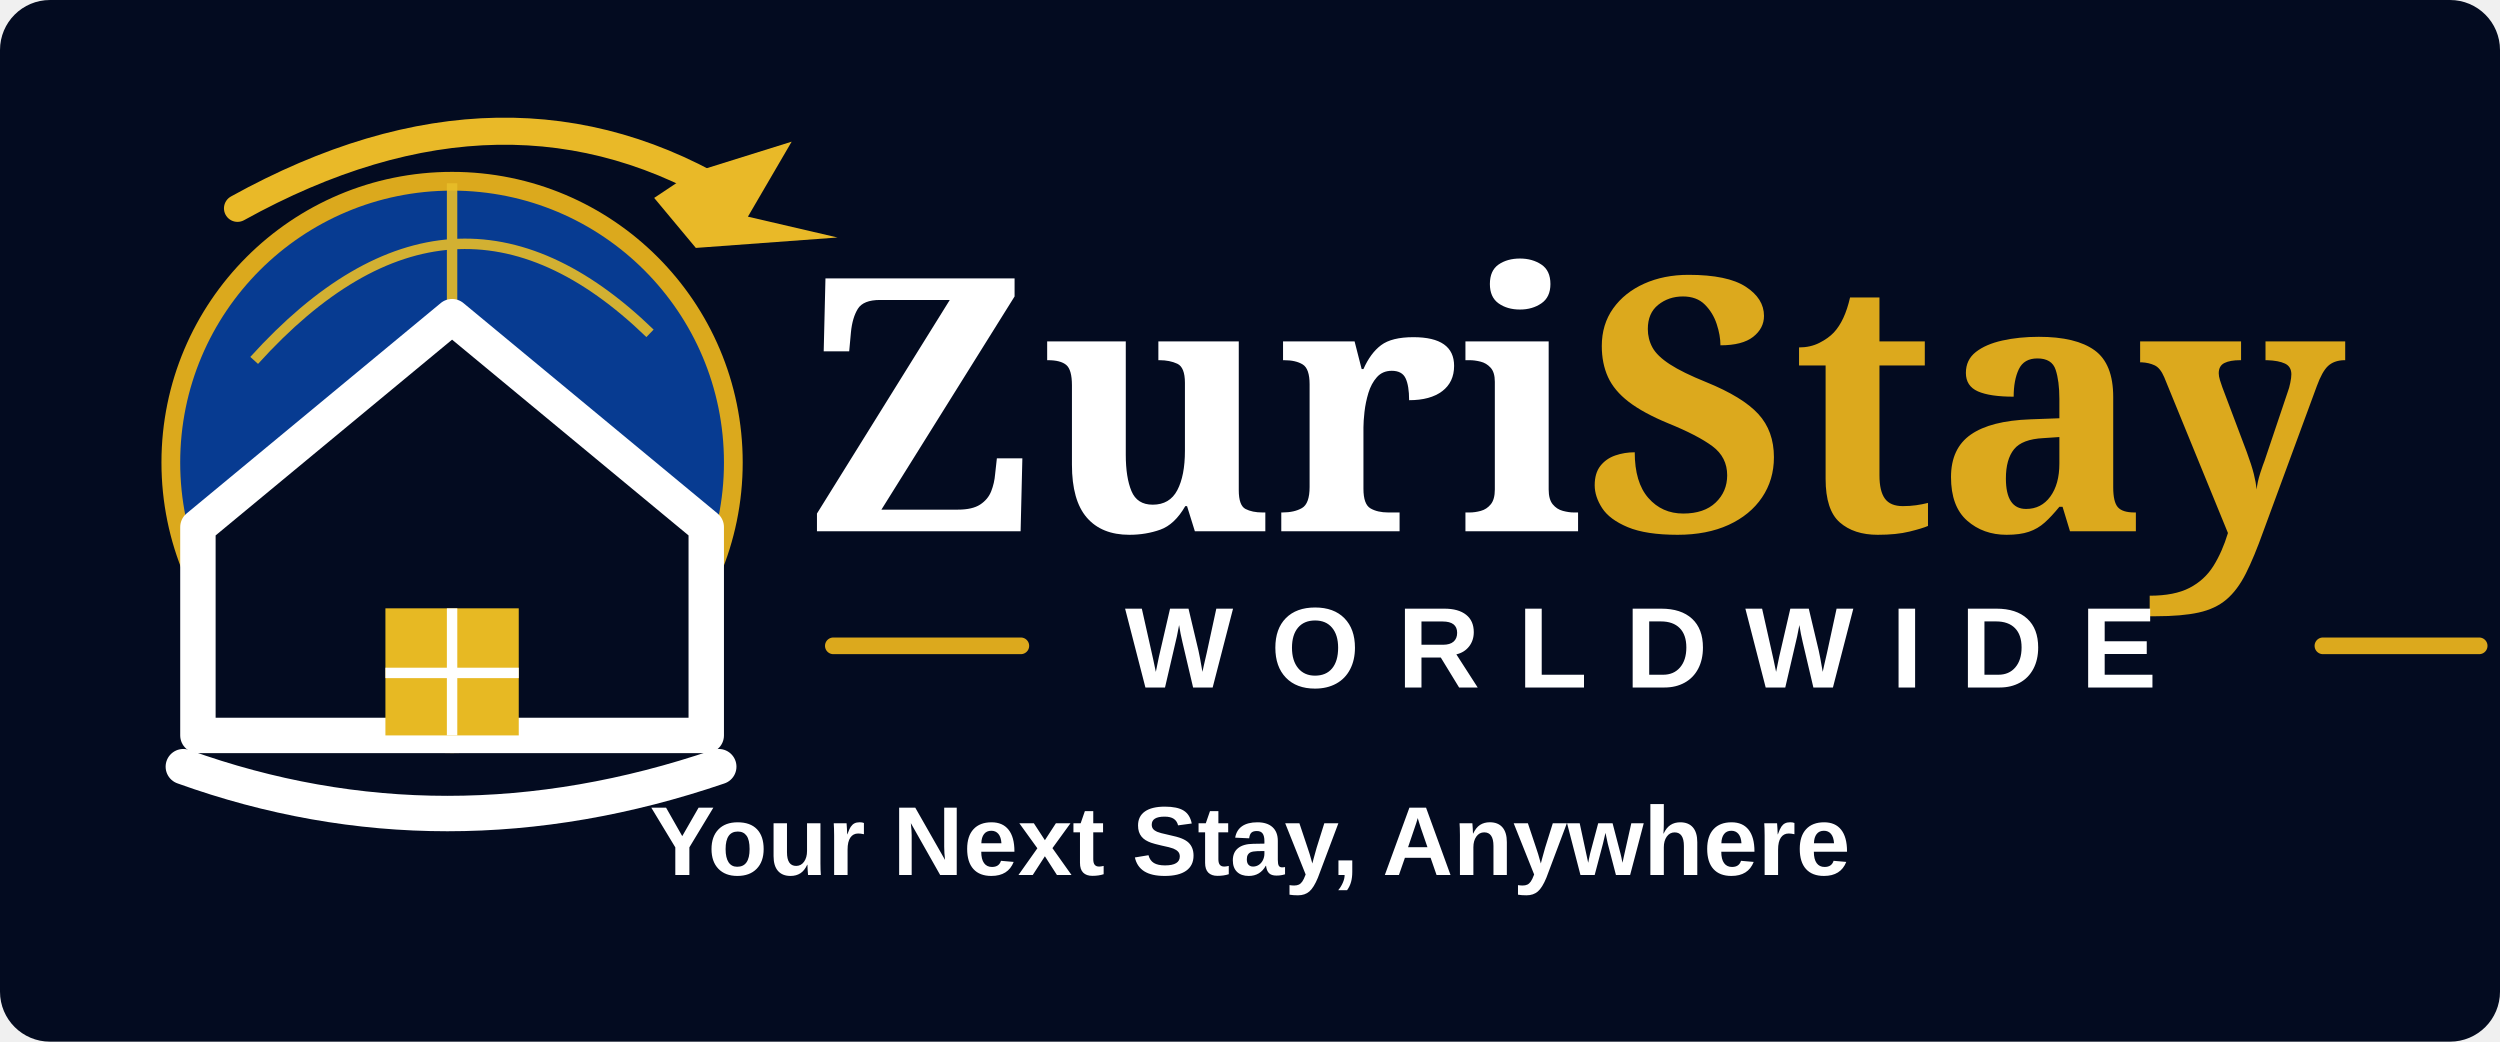
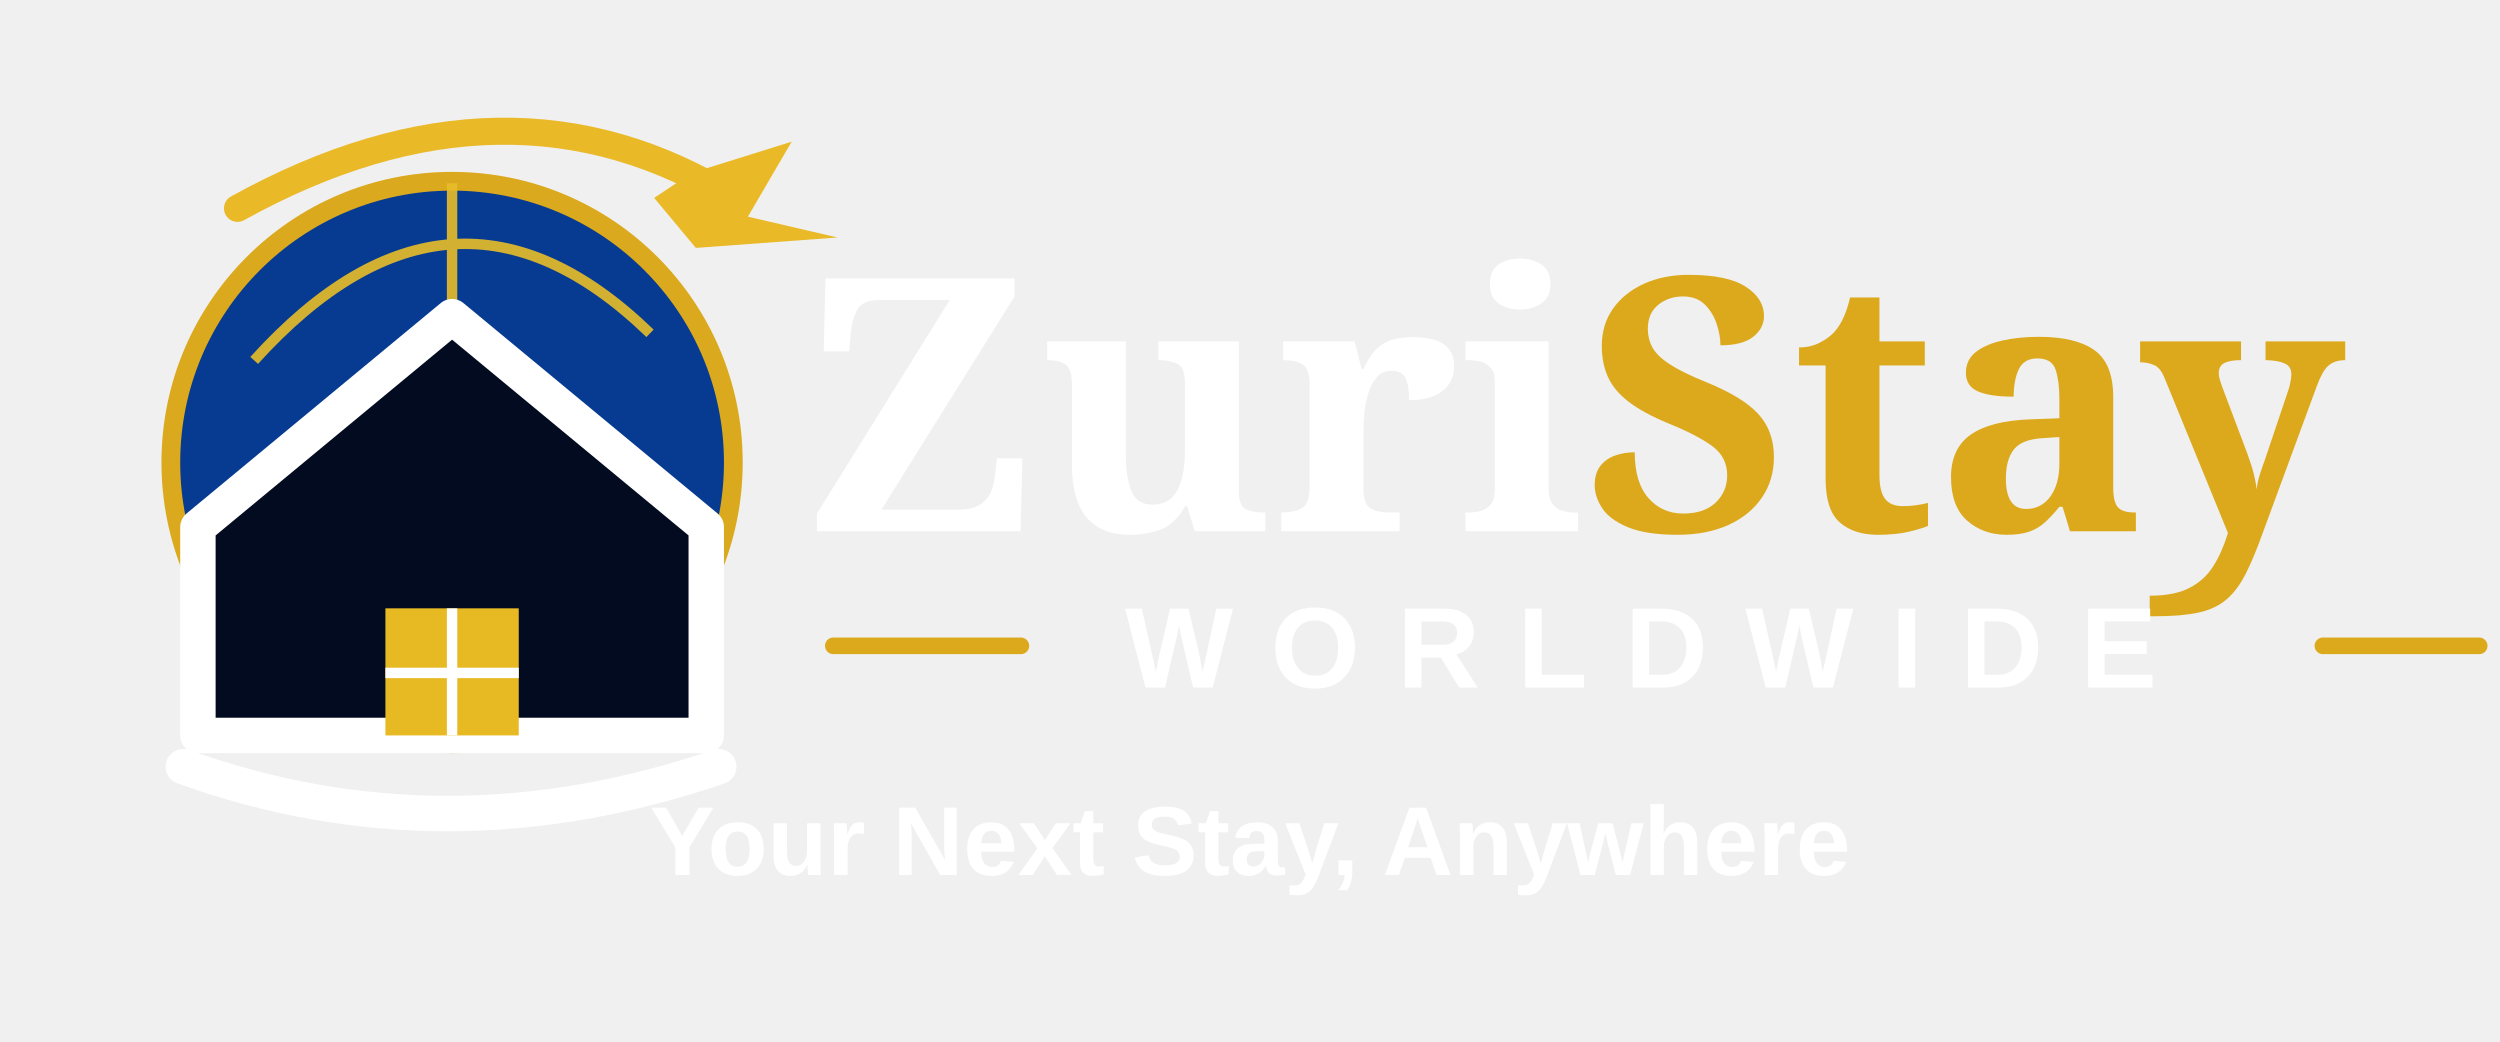
<svg xmlns="http://www.w3.org/2000/svg" viewBox="0 0 1200 500" role="img" aria-labelledby="title desc">
-   <rect width="1200" height="500" rx="24" fill="#030b20" />
  <g transform="translate(42 48)">
    <circle cx="175" cy="174" r="135" fill="#073b91" stroke="#dba91d" stroke-width="9" />
    <path d="M80 125q95-105 190-13M91 206q84-72 168 0M175 40v268" fill="none" stroke="#e8bd28" stroke-width="5" opacity=".9" />
    <path d="M53 205 175 104l122 101v100H53z" fill="#030b20" stroke="#fff" stroke-width="17" stroke-linejoin="round" />
    <path d="M143 244h64v61h-64z" fill="#e7b923" />
    <path d="M175 244v61m-32-30h64" stroke="#fff" stroke-width="5" />
    <path d="M46 320q125 45 257 0" fill="none" stroke="#fff" stroke-width="17" stroke-linecap="round" />
    <path d="M72 52q130-72 239-4" fill="none" stroke="#e9b928" stroke-width="13" stroke-linecap="round" />
    <path d="m290 35 48-15-21 36 43 10-68 5-20-24z" fill="#e9b928" />
  </g>
  <text x="385" y="255" font-family="Georgia,serif" font-size="170" font-weight="700" fill="#fff">Zuri<tspan fill="#dca91d">Stay</tspan>
  </text>
  <path d="M400 310h90m625 0h75" stroke="#dca91d" stroke-width="8" stroke-linecap="round" />
  <text x="540" y="330" font-family="Arial,sans-serif" font-size="55" letter-spacing="18" font-weight="700" fill="#fff">WORLDWIDE</text>
  <text x="600" y="420" text-anchor="middle" font-family="Arial,sans-serif" font-size="47" font-weight="600" fill="#fff">Your Next Stay, Anywhere</text>
</svg>
